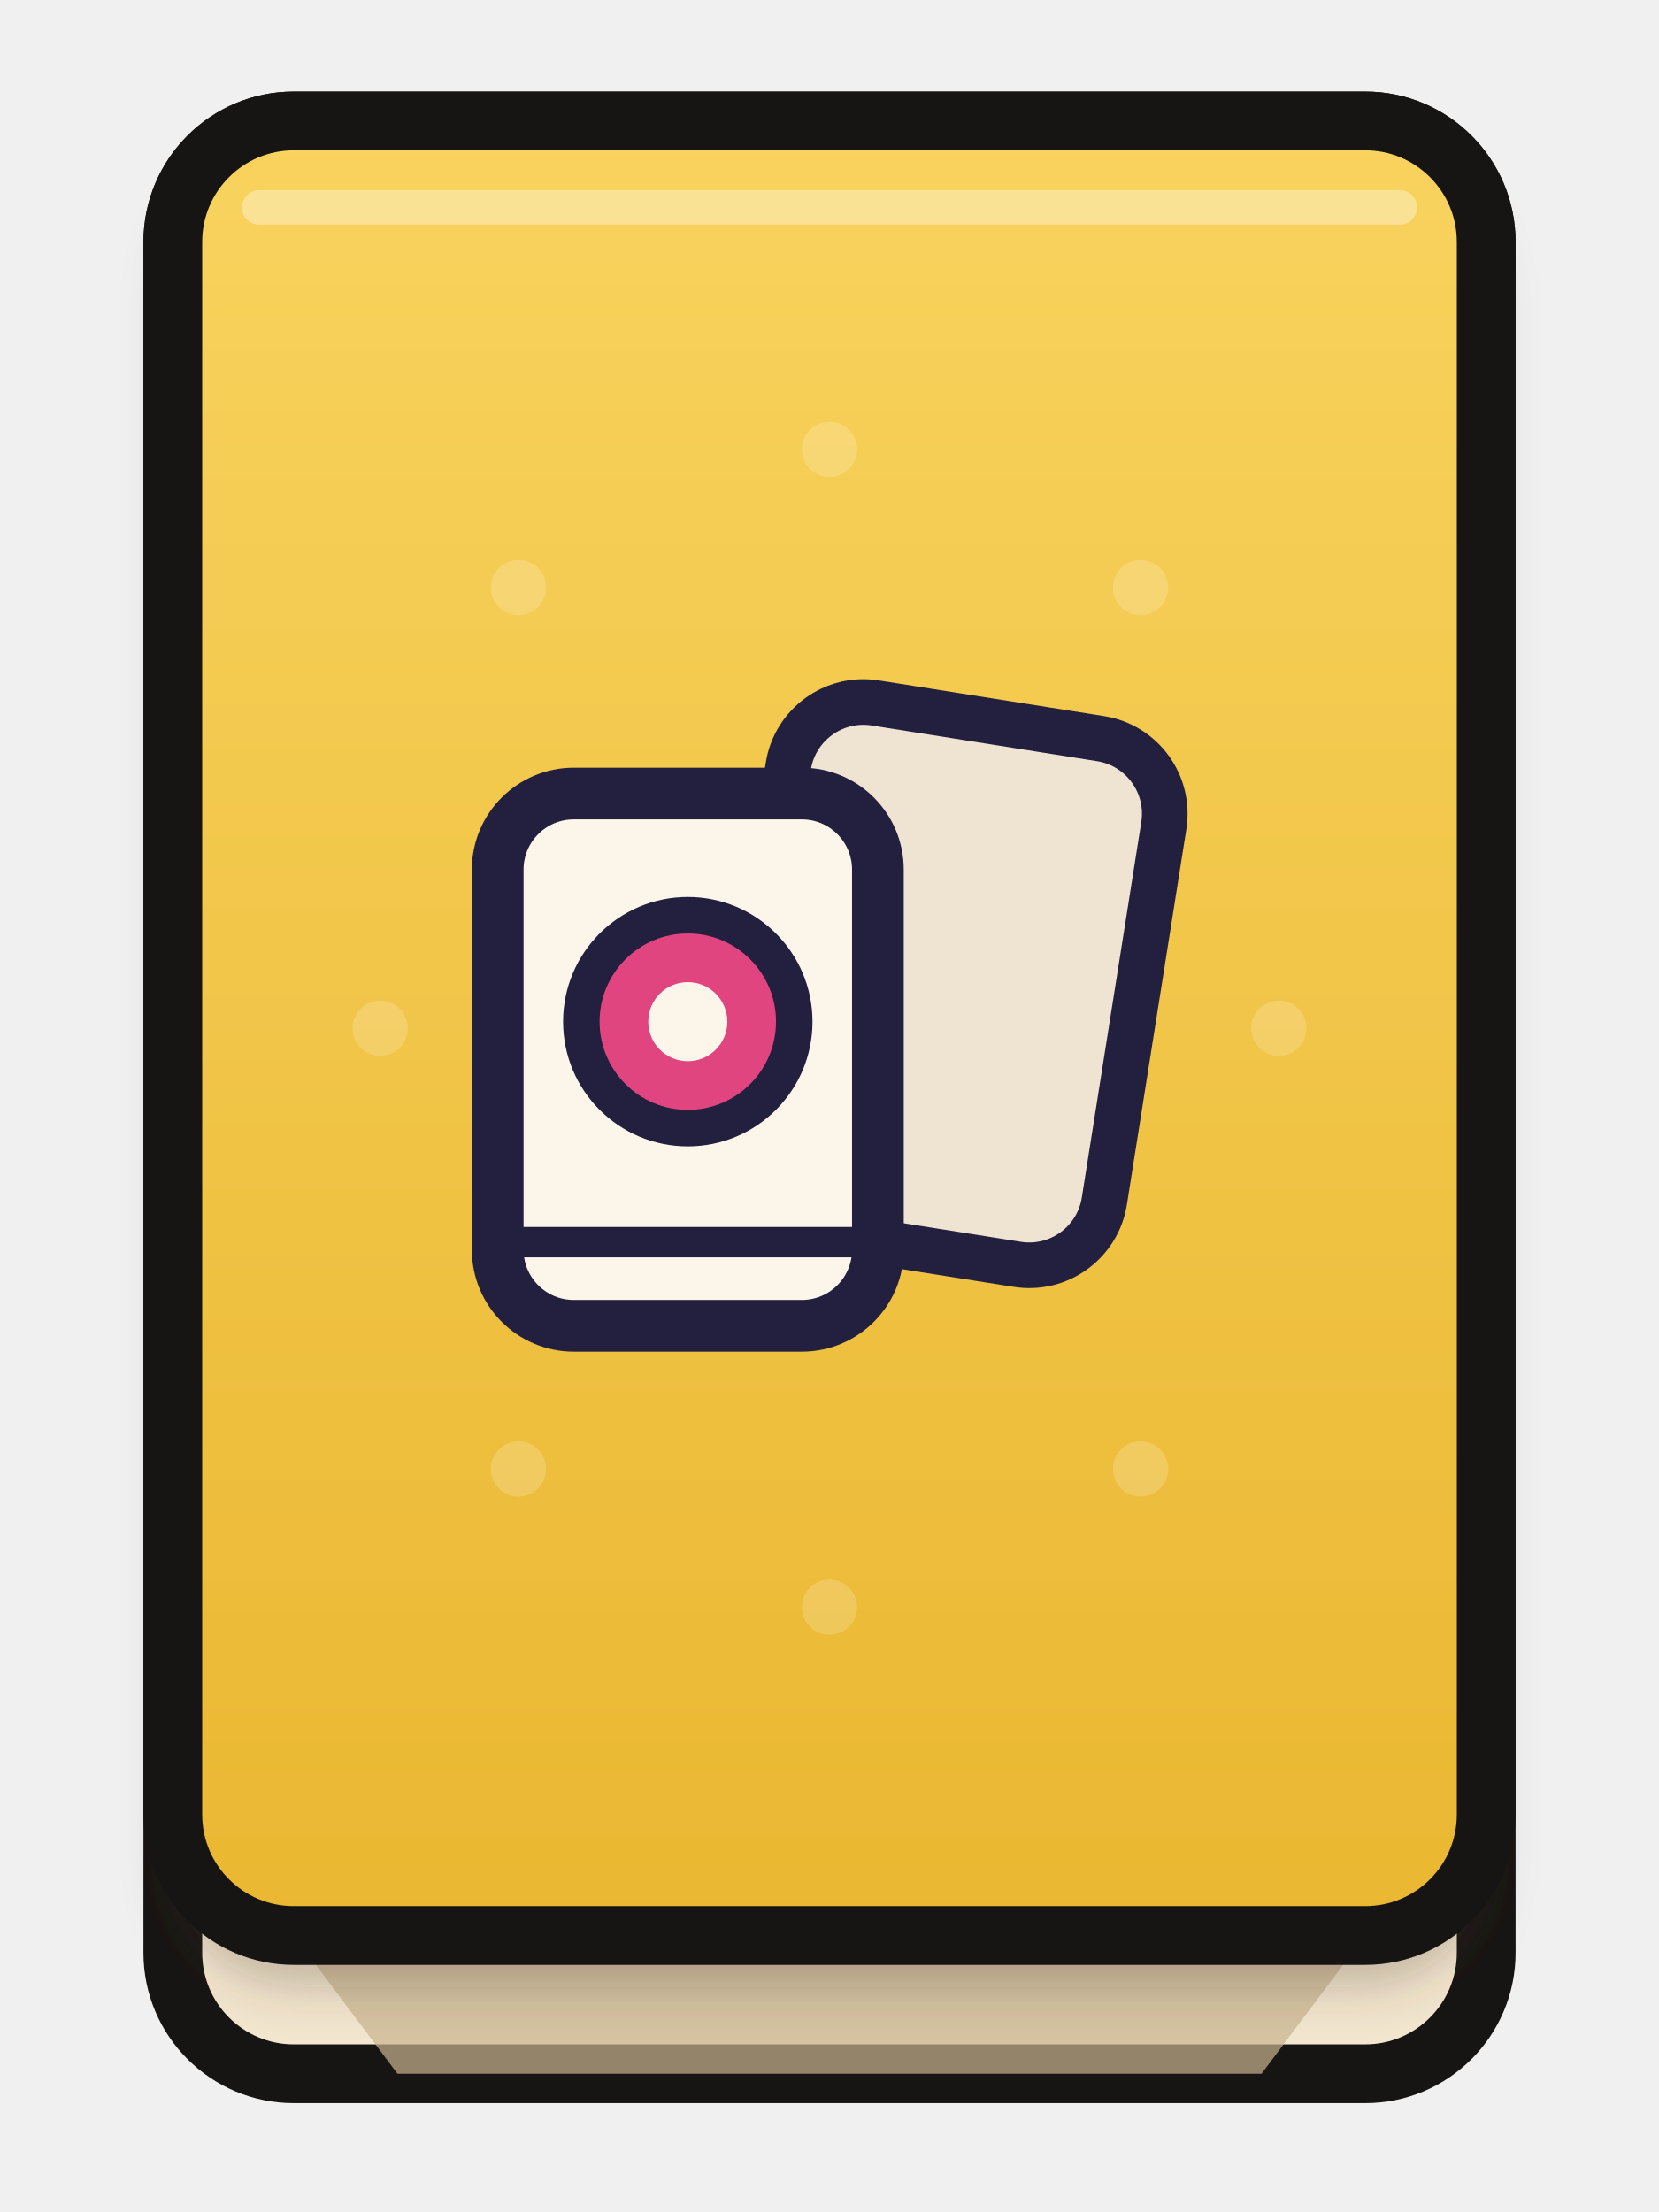
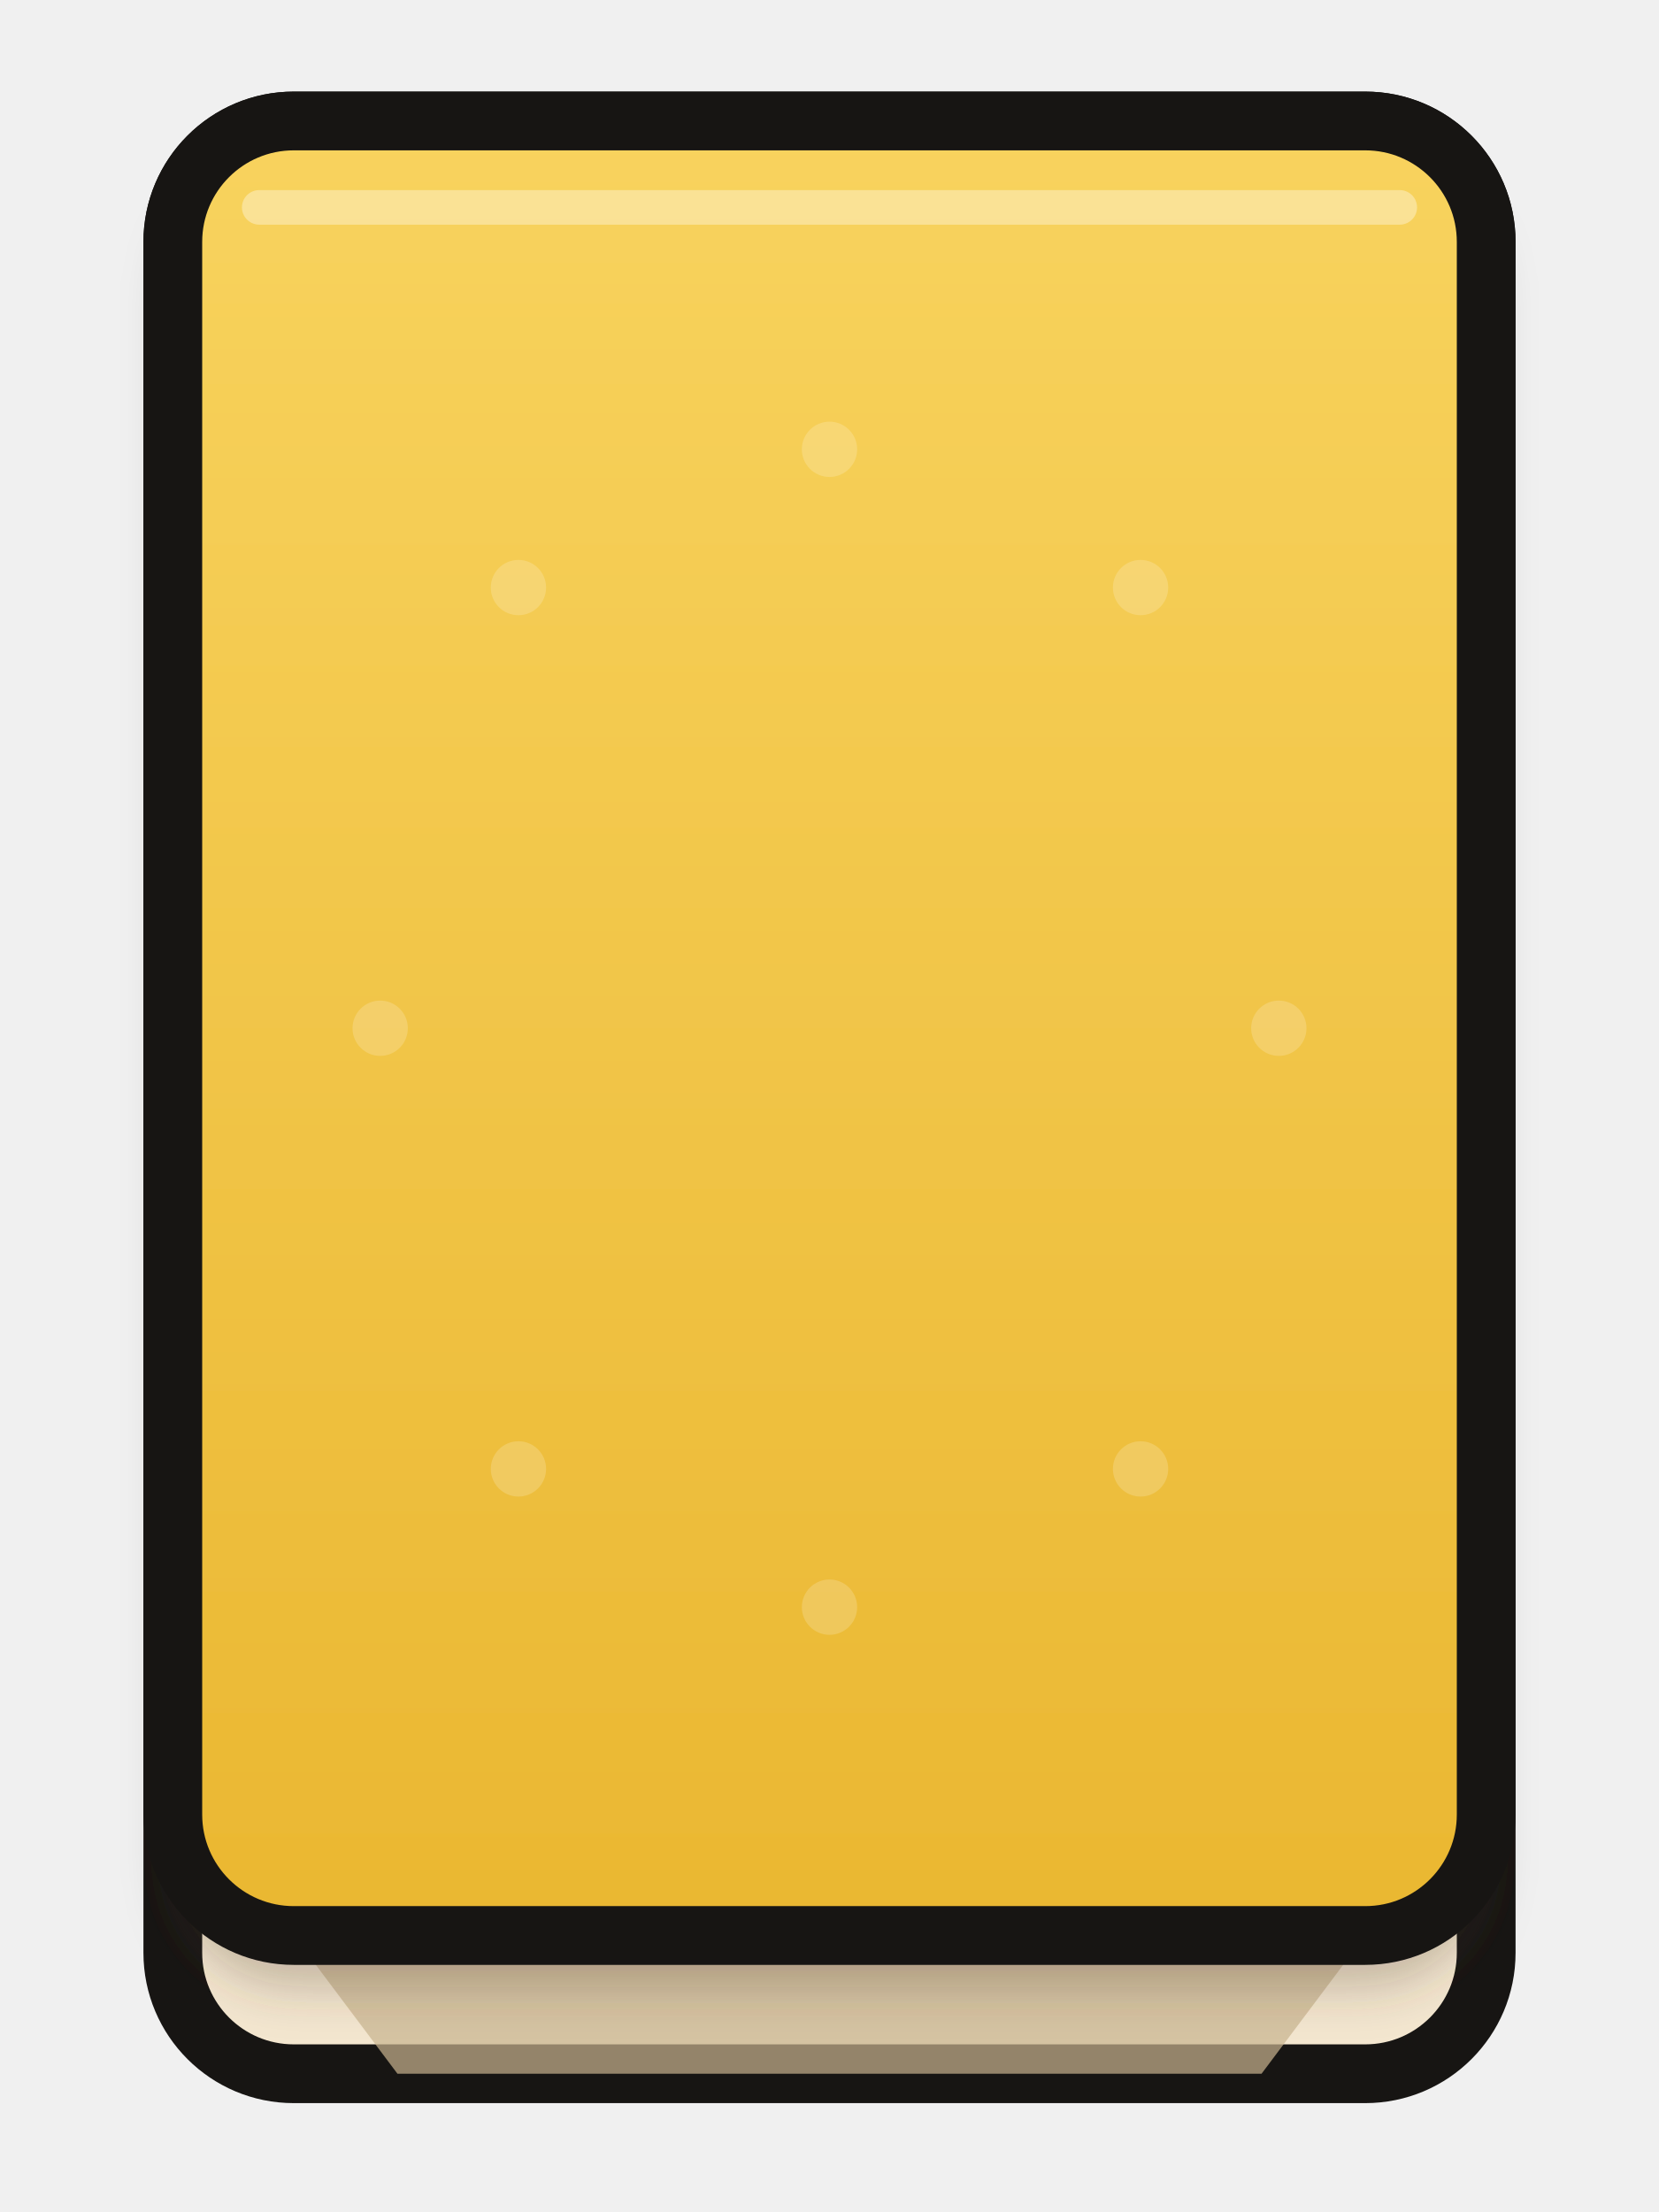
<svg xmlns="http://www.w3.org/2000/svg" viewBox="0 0 96 128" role="img" aria-label="Reverso de ficha">
  <defs>
    <linearGradient id="back" x1="0" x2="0" y1="0" y2="1">
      <stop offset="0" stop-color="#f8d35e" />
      <stop offset="1" stop-color="#eab731" />
    </linearGradient>
    <clipPath id="face">
      <rect x="10" y="7" width="76" height="105" rx="7" />
    </clipPath>
    <filter id="shadow" x="-18%" y="-18%" width="136%" height="146%">
      <feDropShadow dx="0" dy="3" stdDeviation="1.4" flood-color="#4b3a2d" flood-opacity=".28" />
    </filter>
  </defs>
  <rect x="10" y="7" width="76" height="113" rx="7" fill="#f3e6cf" stroke="#171513" stroke-width="3.4" />
  <path d="M17 112h62l-6 8H23z" fill="#c9b48f" opacity=".7" />
  <rect x="10" y="7" width="76" height="105" rx="7" fill="url(#back)" filter="url(#shadow)" />
  <g clip-path="url(#face)">
    <g fill="#ffffff" opacity=".18">
      <circle cx="30" cy="34" r="1.6" />
      <circle cx="48" cy="26" r="1.6" />
      <circle cx="66" cy="34" r="1.6" />
      <circle cx="30" cy="85" r="1.6" />
      <circle cx="48" cy="93" r="1.6" />
      <circle cx="66" cy="85" r="1.6" />
      <circle cx="22" cy="59.5" r="1.6" />
      <circle cx="74" cy="59.5" r="1.6" />
    </g>
-     <g transform="translate(20 38) scale(.88)">
-       <rect x="27" y="4" width="25" height="35" rx="5" transform="rotate(9 39.5 21.5)" fill="#efe3d1" stroke="#23203f" stroke-width="3" />
-       <rect x="10" y="9" width="25" height="35" rx="5" fill="#fbf5ea" stroke="#23203f" stroke-width="3.4" />
-       <path d="M10.8 38.5h23.4" stroke="#23203f" stroke-width="2" fill="none" />
-       <circle cx="22.5" cy="24" r="7" fill="#e0457f" stroke="#23203f" stroke-width="2.4" />
-       <circle cx="22.5" cy="24" r="2.6" fill="#fbf5ea" />
-     </g>
  </g>
  <rect x="10" y="7" width="76" height="105" rx="7" fill="none" stroke="#171513" stroke-width="3.4" />
  <path d="M15 12h66" stroke="#ffffff" stroke-opacity=".35" stroke-width="2" stroke-linecap="round" />
</svg>
